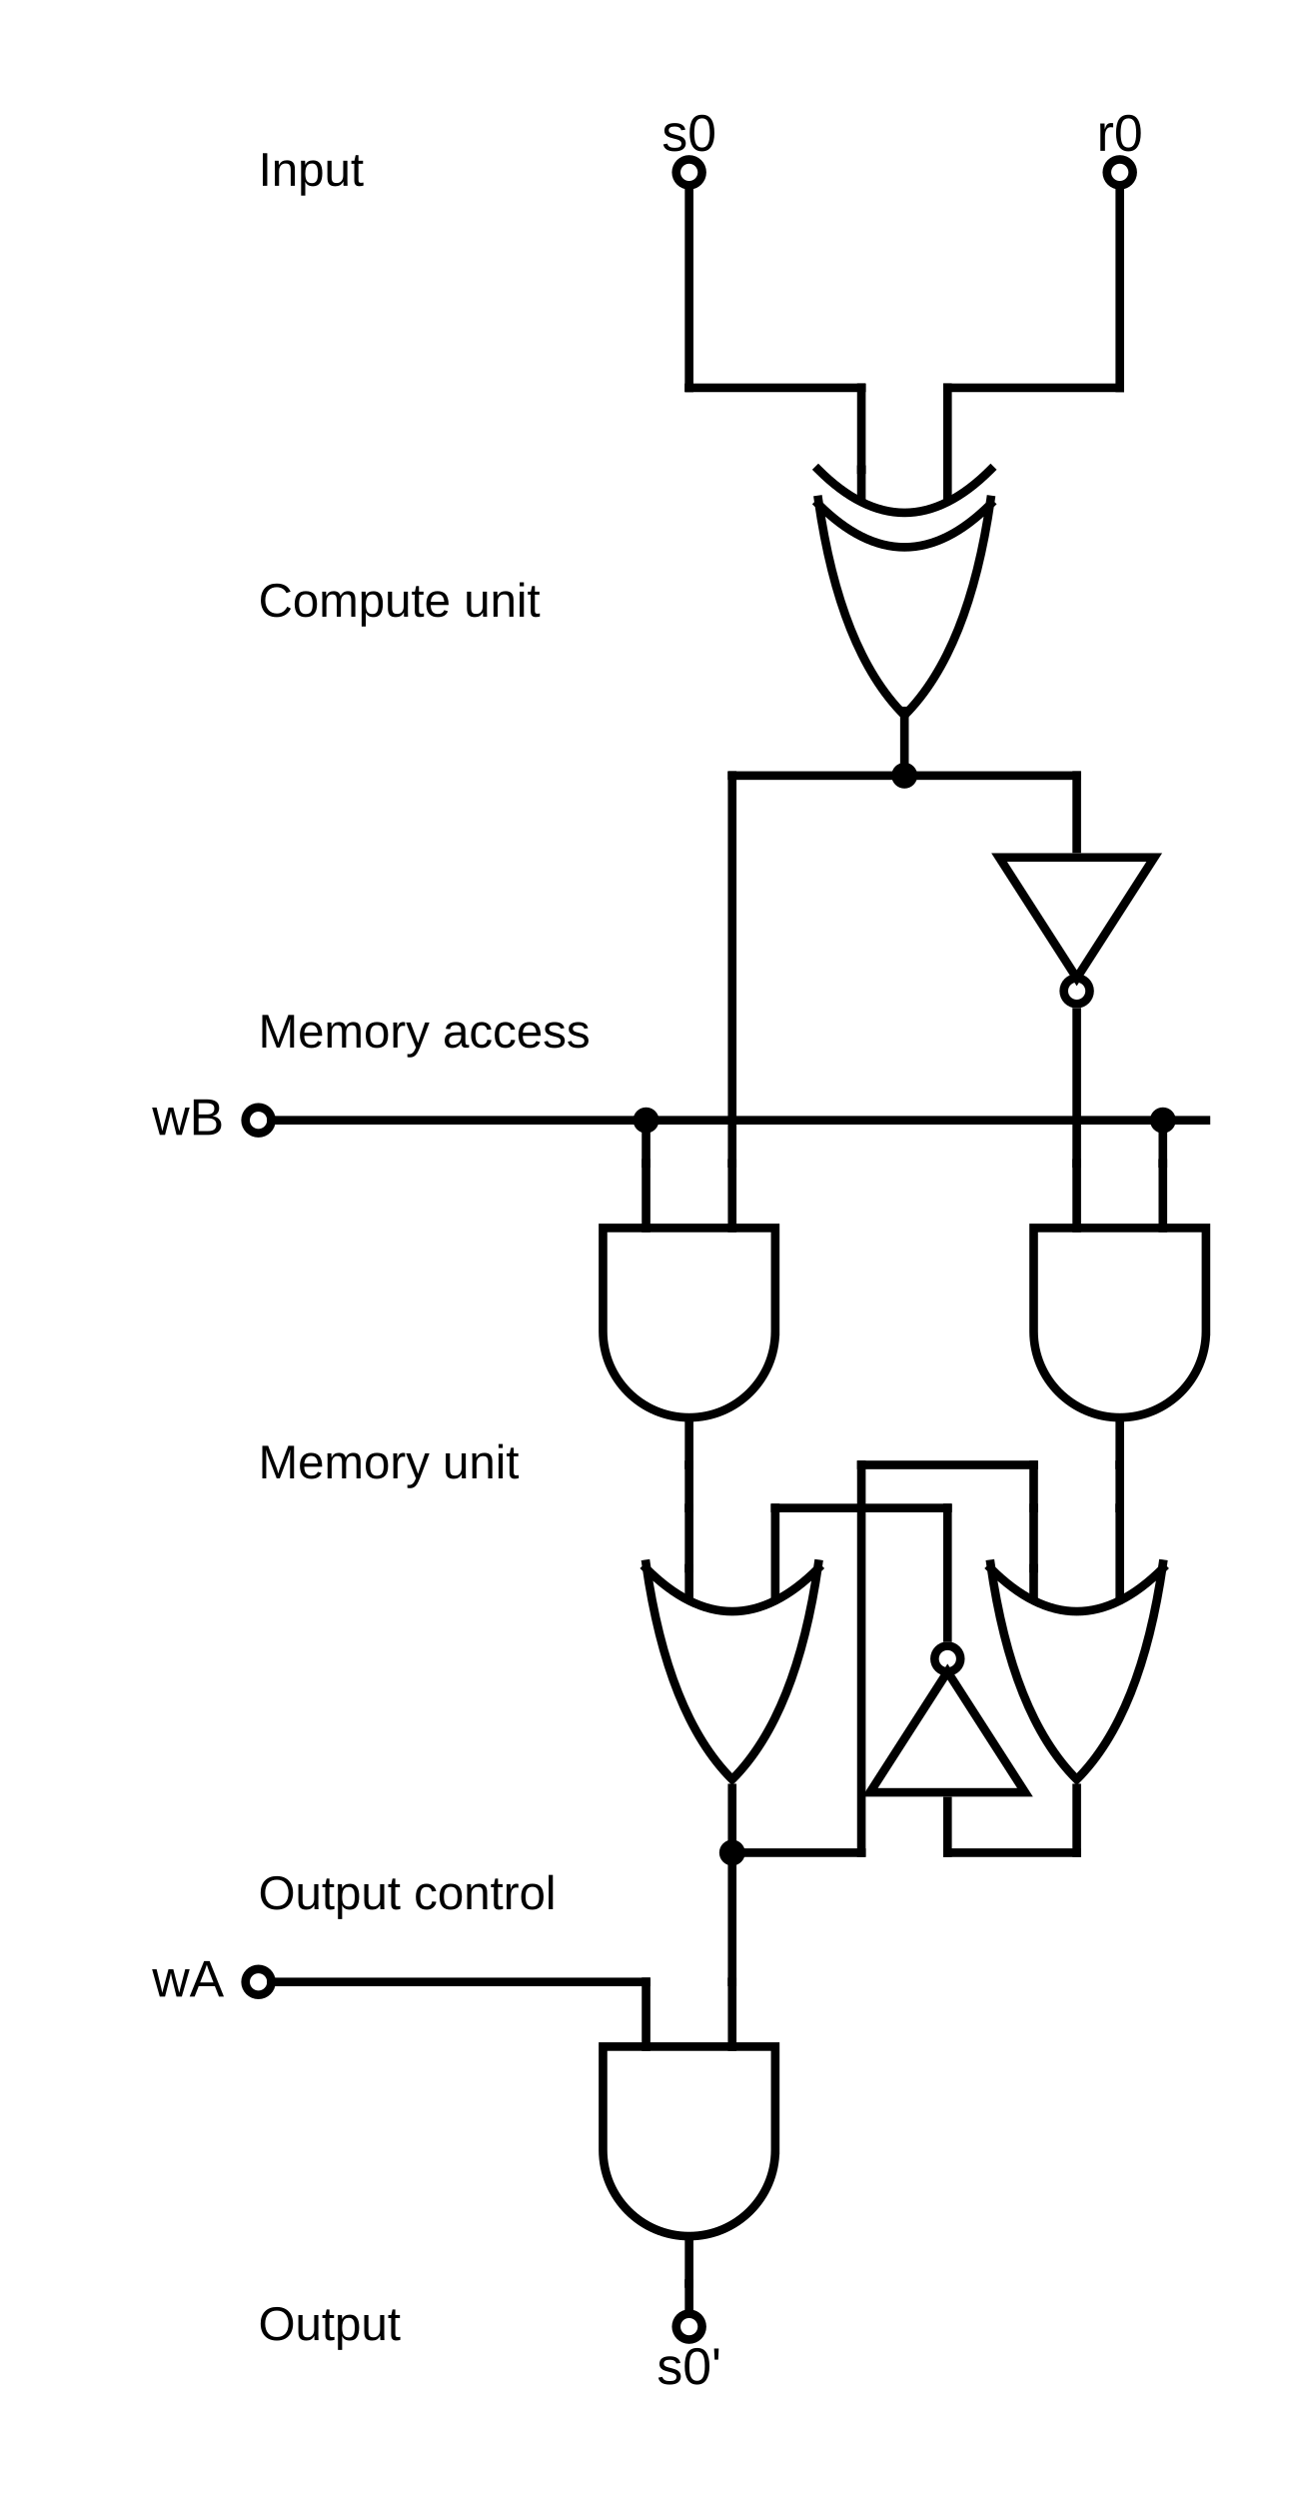
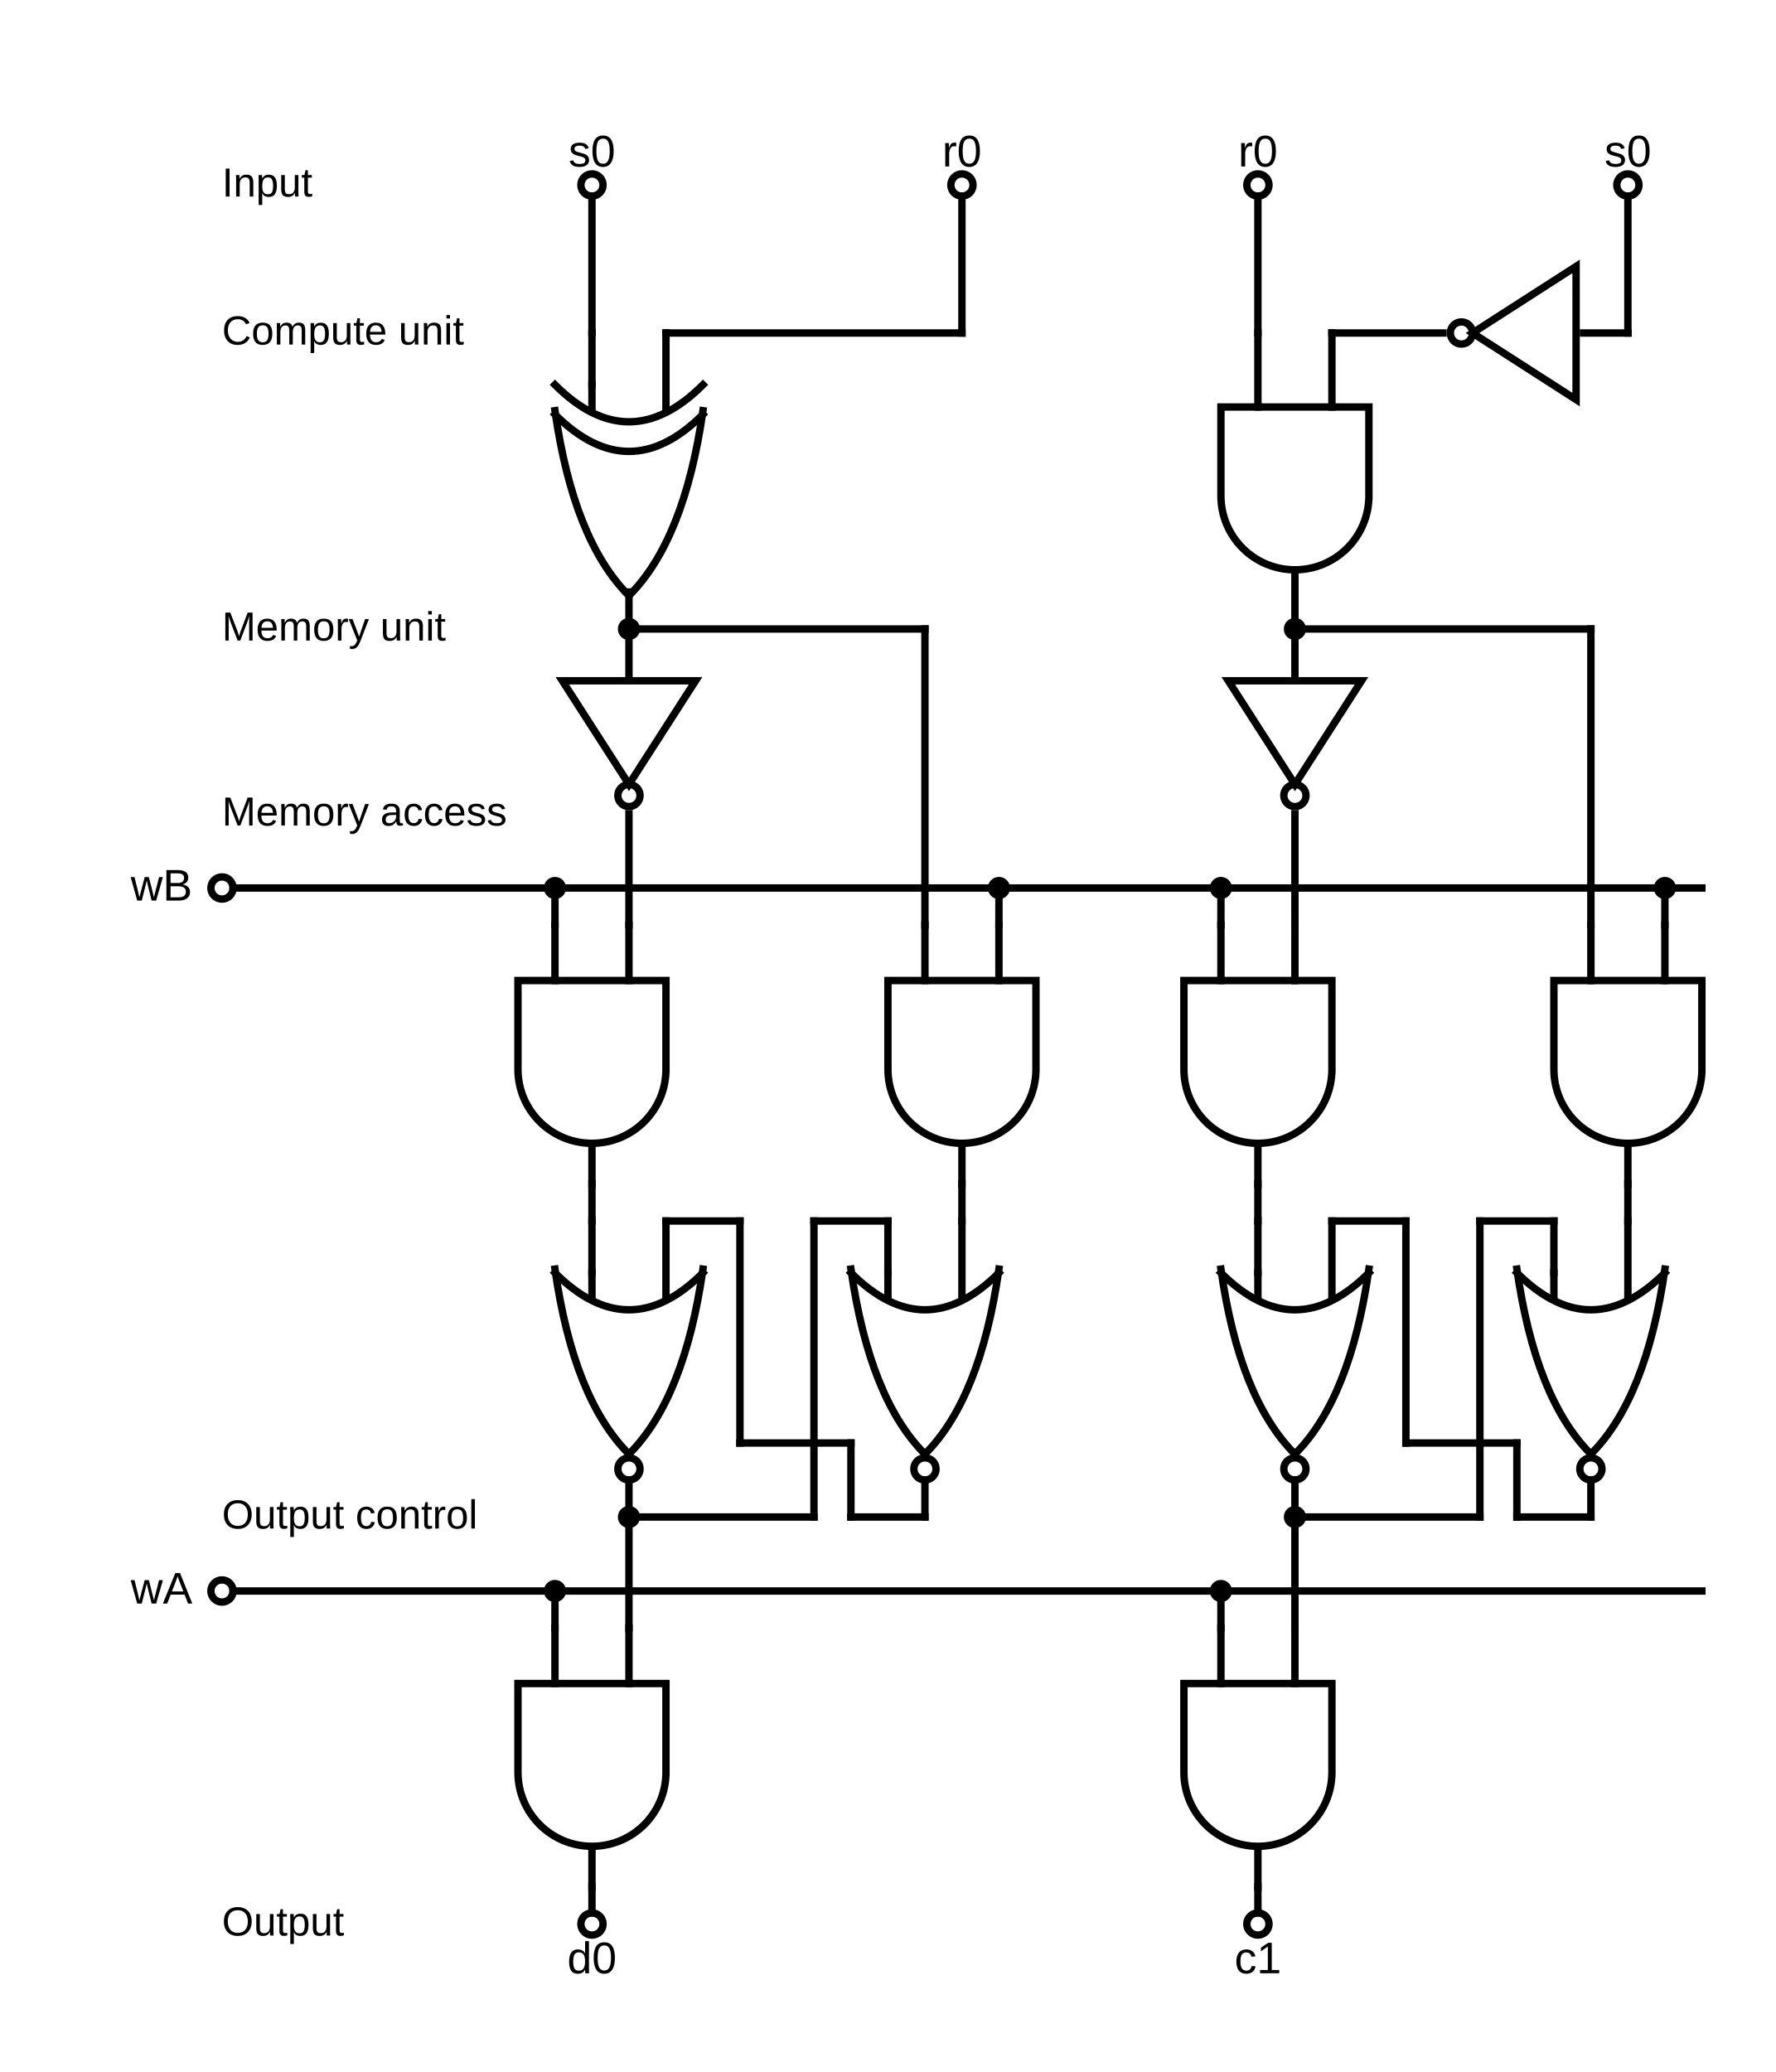
- <svg xmlns="http://www.w3.org/2000/svg" version="1.1" width="300" height="580">
-   <text x="60" y="440" style="font-family:Arial;font-size:11px;text-anchor:start" dominant-baseline="middle" transform="rotate(0, 60, 440)">Output control</text>
-   <text x="60" y="240" style="font-family:Arial;font-size:11px;text-anchor:start" dominant-baseline="middle" transform="rotate(0, 60, 240)">Memory access</text>
-   <text x="60" y="540" style="font-family:Arial;font-size:11px;text-anchor:start" dominant-baseline="middle" transform="rotate(0, 60, 540)">Output</text>
-   <text x="60" y="340" style="font-family:Arial;font-size:11px;text-anchor:start" dominant-baseline="middle" transform="rotate(0, 60, 340)">Memory unit</text>
-   <text x="60" y="140" style="font-family:Arial;font-size:11px;text-anchor:start" dominant-baseline="middle" transform="rotate(0, 60, 140)">Compute unit</text>
-   <text x="60" y="40" style="font-family:Arial;font-size:11px;text-anchor:start" dominant-baseline="middle" transform="rotate(0, 60, 40)">Input</text>
-   <line x1="170" y1="430" x2="170" y2="460" style="stroke:rgb(0, 0, 0);stroke-linecap:square;stroke-width:2" />
-   <line x1="240" y1="340" x2="240" y2="350" style="stroke:rgb(0, 0, 0);stroke-linecap:square;stroke-width:2" />
-   <line x1="260" y1="340" x2="260" y2="350" style="stroke:rgb(0, 0, 0);stroke-linecap:square;stroke-width:2" />
-   <line x1="160" y1="340" x2="160" y2="350" style="stroke:rgb(0, 0, 0);stroke-linecap:square;stroke-width:2" />
-   <line x1="180" y1="350" x2="220" y2="350" style="stroke:rgb(0, 0, 0);stroke-linecap:square;stroke-width:2" />
-   <line x1="220" y1="90" x2="260" y2="90" style="stroke:rgb(0, 0, 0);stroke-linecap:square;stroke-width:2" />
-   <line x1="160" y1="90" x2="200" y2="90" style="stroke:rgb(0, 0, 0);stroke-linecap:square;stroke-width:2" />
-   <text x="160" y="545" style="font-family:Arial;font-size:12px;text-anchor:middle" dominant-baseline="hanging" transform="rotate(0, 160, 545)">s0'</text>
-   <line x1="160" y1="530" x2="160" y2="537" style="stroke:rgb(0, 0, 0);stroke-linecap:square;stroke-width:2" />
-   <ellipse cx="160" cy="540" rx="3" ry="3" style="fill-opacity:0;fill:rgb(0, 0, 0);stroke:rgb(0, 0, 0);stroke-width:2" />
-   <line x1="270" y1="260" x2="270" y2="270" style="stroke:rgb(0, 0, 0);stroke-linecap:square;stroke-width:2" />
-   <line x1="150" y1="460" x2="150" y2="475" style="stroke:rgb(0, 0, 0);stroke-linecap:square;stroke-width:2" />
-   <line x1="170" y1="460" x2="170" y2="475" style="stroke:rgb(0, 0, 0);stroke-linecap:square;stroke-width:2" />
-   <path d="M 150,475 M 140,475 L 180,475 L 180,499 M 140,475 L 140,499 A 5,5 90 0 0 180,499" style="fill-opacity:0;fill:rgb(0, 0, 0);stroke:rgb(0, 0, 0);stroke-linecap:square;stroke-width:2" />
-   <line x1="160" y1="520" x2="160" y2="530" style="stroke:rgb(0, 0, 0);stroke-linecap:square;stroke-width:2" />
-   <text x="52" y="460" style="font-family:Arial;font-size:12px;text-anchor:end" dominant-baseline="middle" transform="rotate(0, 52, 460)">wA</text>
-   <line x1="63" y1="460" x2="150" y2="460" style="stroke:rgb(0, 0, 0);stroke-linecap:square;stroke-width:2" />
-   <ellipse cx="60" cy="460" rx="3" ry="3" style="fill-opacity:0;fill:rgb(0, 0, 0);stroke:rgb(0, 0, 0);stroke-width:2" />
-   <line x1="150" y1="260" x2="150" y2="270" style="stroke:rgb(0, 0, 0);stroke-linecap:square;stroke-width:2" />
-   <line x1="200" y1="340" x2="240" y2="340" style="stroke:rgb(0, 0, 0);stroke-linecap:square;stroke-width:2" />
-   <line x1="200" y1="340" x2="200" y2="430" style="stroke:rgb(0, 0, 0);stroke-linecap:square;stroke-width:2" />
-   <line x1="220" y1="430" x2="250" y2="430" style="stroke:rgb(0, 0, 0);stroke-linecap:square;stroke-width:2" />
-   <line x1="170" y1="430" x2="200" y2="430" style="stroke:rgb(0, 0, 0);stroke-linecap:square;stroke-width:2" />
-   <line x1="220" y1="430" x2="220" y2="418" style="stroke:rgb(0, 0, 0);stroke-linecap:square;stroke-width:2" />
-   <path d="M 210,416 M 220,416 L 238,416 L 220,388 L 202,416 L 220,416 M 220,388 A 2,2 5 0 1 220,382 A 2,2 5 0 1 220,388 M 220,382" style="fill-opacity:0;fill:rgb(0, 0, 0);stroke:rgb(0, 0, 0);stroke-linecap:square;stroke-width:2" />
-   <line x1="220" y1="380" x2="220" y2="350" style="stroke:rgb(0, 0, 0);stroke-linecap:square;stroke-width:2" />
-   <line x1="240" y1="350" x2="240" y2="370" style="stroke:rgb(0, 0, 0);stroke-linecap:square;stroke-width:2" />
-   <line x1="260" y1="350" x2="260" y2="370" style="stroke:rgb(0, 0, 0);stroke-linecap:square;stroke-width:2" />
-   <path d="M 240,364 M 230,364 Q 250,384 270,364 M 270,363 Q 265,398 250,413 Q 235,398 230,363" style="fill-opacity:0;fill:rgb(0, 0, 0);stroke:rgb(0, 0, 0);stroke-linecap:square;stroke-width:2" />
-   <line x1="250" y1="415" x2="250" y2="430" style="stroke:rgb(0, 0, 0);stroke-linecap:square;stroke-width:2" />
-   <line x1="170" y1="180" x2="250" y2="180" style="stroke:rgb(0, 0, 0);stroke-linecap:square;stroke-width:2" />
-   <line x1="160" y1="350" x2="160" y2="370" style="stroke:rgb(0, 0, 0);stroke-linecap:square;stroke-width:2" />
-   <line x1="180" y1="350" x2="180" y2="370" style="stroke:rgb(0, 0, 0);stroke-linecap:square;stroke-width:2" />
-   <path d="M 160,364 M 150,364 Q 170,384 190,364 M 190,363 Q 185,398 170,413 Q 155,398 150,363" style="fill-opacity:0;fill:rgb(0, 0, 0);stroke:rgb(0, 0, 0);stroke-linecap:square;stroke-width:2" />
-   <line x1="170" y1="415" x2="170" y2="430" style="stroke:rgb(0, 0, 0);stroke-linecap:square;stroke-width:2" />
-   <text x="52" y="260" style="font-family:Arial;font-size:12px;text-anchor:end" dominant-baseline="middle" transform="rotate(0, 52, 260)">wB</text>
-   <line x1="63" y1="260" x2="280" y2="260" style="stroke:rgb(0, 0, 0);stroke-linecap:square;stroke-width:2" />
-   <ellipse cx="60" cy="260" rx="3" ry="3" style="fill-opacity:0;fill:rgb(0, 0, 0);stroke:rgb(0, 0, 0);stroke-width:2" />
-   <line x1="250" y1="270" x2="250" y2="285" style="stroke:rgb(0, 0, 0);stroke-linecap:square;stroke-width:2" />
-   <line x1="270" y1="270" x2="270" y2="285" style="stroke:rgb(0, 0, 0);stroke-linecap:square;stroke-width:2" />
-   <path d="M 250,285 M 240,285 L 280,285 L 280,309 M 240,285 L 240,309 A 5,5 90 0 0 280,309" style="fill-opacity:0;fill:rgb(0, 0, 0);stroke:rgb(0, 0, 0);stroke-linecap:square;stroke-width:2" />
-   <line x1="260" y1="330" x2="260" y2="340" style="stroke:rgb(0, 0, 0);stroke-linecap:square;stroke-width:2" />
-   <line x1="150" y1="270" x2="150" y2="285" style="stroke:rgb(0, 0, 0);stroke-linecap:square;stroke-width:2" />
-   <line x1="170" y1="270" x2="170" y2="285" style="stroke:rgb(0, 0, 0);stroke-linecap:square;stroke-width:2" />
-   <path d="M 150,285 M 140,285 L 180,285 L 180,309 M 140,285 L 140,309 A 5,5 90 0 0 180,309" style="fill-opacity:0;fill:rgb(0, 0, 0);stroke:rgb(0, 0, 0);stroke-linecap:square;stroke-width:2" />
-   <line x1="160" y1="330" x2="160" y2="340" style="stroke:rgb(0, 0, 0);stroke-linecap:square;stroke-width:2" />
-   <line x1="170" y1="180" x2="170" y2="270" style="stroke:rgb(0, 0, 0);stroke-linecap:square;stroke-width:2" />
-   <line x1="250" y1="180" x2="250" y2="197" style="stroke:rgb(0, 0, 0);stroke-linecap:square;stroke-width:2" />
-   <path d="M 240,199 M 250,199 L 268,199 L 250,227 L 232,199 L 250,199 M 250,227 A 2,2 5 0 0 250,233 A 2,2 5 0 0 250,227 M 250,233" style="fill-opacity:0;fill:rgb(0, 0, 0);stroke:rgb(0, 0, 0);stroke-linecap:square;stroke-width:2" />
-   <line x1="250" y1="235" x2="250" y2="270" style="stroke:rgb(0, 0, 0);stroke-linecap:square;stroke-width:2" />
-   <line x1="200" y1="90" x2="200" y2="115" style="stroke:rgb(0, 0, 0);stroke-linecap:square;stroke-width:2" />
-   <line x1="220" y1="90" x2="220" y2="115" style="stroke:rgb(0, 0, 0);stroke-linecap:square;stroke-width:2" />
-   <path d="M 200,109 M 190,109 Q 210,129 230,109 M 190,117 Q 210,137 230,117 M 230,116 Q 225,151 210,166 Q 195,151 190,116" style="fill-opacity:0;fill:rgb(0, 0, 0);stroke:rgb(0, 0, 0);stroke-linecap:square;stroke-width:2" />
-   <line x1="210" y1="165" x2="210" y2="180" style="stroke:rgb(0, 0, 0);stroke-linecap:square;stroke-width:2" />
-   <text x="260" y="35" style="font-family:Arial;font-size:12px;text-anchor:middle" dominant-baseline="baseline" transform="rotate(0, 260, 35)">r0</text>
-   <line x1="260" y1="43" x2="260" y2="90" style="stroke:rgb(0, 0, 0);stroke-linecap:square;stroke-width:2" />
-   <ellipse cx="260" cy="40" rx="3" ry="3" style="fill-opacity:0;fill:rgb(0, 0, 0);stroke:rgb(0, 0, 0);stroke-width:2" />
-   <text x="160" y="35" style="font-family:Arial;font-size:12px;text-anchor:middle" dominant-baseline="baseline" transform="rotate(0, 160, 35)">s0</text>
-   <line x1="160" y1="43" x2="160" y2="90" style="stroke:rgb(0, 0, 0);stroke-linecap:square;stroke-width:2" />
-   <ellipse cx="160" cy="40" rx="3" ry="3" style="fill-opacity:0;fill:rgb(0, 0, 0);stroke:rgb(0, 0, 0);stroke-width:2" />
-   <ellipse cx="170" cy="430" rx="2" ry="2" style="fill-opacity:1;fill:rgb(0, 0, 0);stroke:rgb(0, 0, 0);stroke-width:2" />
-   <ellipse cx="270" cy="260" rx="2" ry="2" style="fill-opacity:1;fill:rgb(0, 0, 0);stroke:rgb(0, 0, 0);stroke-width:2" />
-   <ellipse cx="150" cy="260" rx="2" ry="2" style="fill-opacity:1;fill:rgb(0, 0, 0);stroke:rgb(0, 0, 0);stroke-width:2" />
-   <ellipse cx="210" cy="180" rx="2" ry="2" style="fill-opacity:1;fill:rgb(0, 0, 0);stroke:rgb(0, 0, 0);stroke-width:2" />
+ <svg xmlns="http://www.w3.org/2000/svg" version="1.1" width="480" height="560">
+   <line x1="440" y1="90" x2="428" y2="90" style="stroke:rgb(0, 0, 0);stroke-linecap:square;stroke-width:2" />
+   <path d="M 426,80 M 426,90 L 426,108 L 398,90 L 426,72 L 426,90 M 398,90 A 2,2 -5 1 0 392,90 A 2,2 -5 1 0 398,90" style="fill-opacity:0;fill:rgb(0, 0, 0);stroke:rgb(0, 0, 0);stroke-linecap:square;stroke-width:2" />
+   <line x1="390" y1="90" x2="360" y2="90" style="stroke:rgb(0, 0, 0);stroke-linecap:square;stroke-width:2" />
+   <line x1="340" y1="90" x2="340" y2="110" style="stroke:rgb(0, 0, 0);stroke-linecap:square;stroke-width:2" />
+   <line x1="360" y1="90" x2="360" y2="110" style="stroke:rgb(0, 0, 0);stroke-linecap:square;stroke-width:2" />
+   <path d="M 340,110 M 330,110 L 370,110 L 370,134 M 330,110 L 330,134 A 5,5 90 0 0 370,134" style="fill-opacity:0;fill:rgb(0, 0, 0);stroke:rgb(0, 0, 0);stroke-linecap:square;stroke-width:2" />
+   <line x1="350" y1="155" x2="350" y2="170" style="stroke:rgb(0, 0, 0);stroke-linecap:square;stroke-width:2" />
+   <line x1="330" y1="430" x2="330" y2="440" style="stroke:rgb(0, 0, 0);stroke-linecap:square;stroke-width:2" />
+   <line x1="150" y1="430" x2="150" y2="440" style="stroke:rgb(0, 0, 0);stroke-linecap:square;stroke-width:2" />
+   <line x1="380" y1="390" x2="410" y2="390" style="stroke:rgb(0, 0, 0);stroke-linecap:square;stroke-width:2" />
+   <line x1="380" y1="330" x2="380" y2="390" style="stroke:rgb(0, 0, 0);stroke-linecap:square;stroke-width:2" />
+   <line x1="410" y1="390" x2="410" y2="410" style="stroke:rgb(0, 0, 0);stroke-linecap:square;stroke-width:2" />
+   <line x1="350" y1="410" x2="350" y2="440" style="stroke:rgb(0, 0, 0);stroke-linecap:square;stroke-width:2" />
+   <line x1="440" y1="320" x2="440" y2="330" style="stroke:rgb(0, 0, 0);stroke-linecap:square;stroke-width:2" />
+   <line x1="340" y1="320" x2="340" y2="330" style="stroke:rgb(0, 0, 0);stroke-linecap:square;stroke-width:2" />
+   <line x1="360" y1="330" x2="380" y2="330" style="stroke:rgb(0, 0, 0);stroke-linecap:square;stroke-width:2" />
+   <text x="340" y="525" style="font-family:Arial;font-size:12px;text-anchor:middle" dominant-baseline="hanging" transform="rotate(0, 340, 525)">c1</text>
+   <line x1="340" y1="510" x2="340" y2="517" style="stroke:rgb(0, 0, 0);stroke-linecap:square;stroke-width:2" />
+   <ellipse cx="340" cy="520" rx="3" ry="3" style="fill-opacity:0;fill:rgb(0, 0, 0);stroke:rgb(0, 0, 0);stroke-width:2" />
+   <line x1="450" y1="240" x2="450" y2="250" style="stroke:rgb(0, 0, 0);stroke-linecap:square;stroke-width:2" />
+   <line x1="330" y1="440" x2="330" y2="455" style="stroke:rgb(0, 0, 0);stroke-linecap:square;stroke-width:2" />
+   <line x1="350" y1="440" x2="350" y2="455" style="stroke:rgb(0, 0, 0);stroke-linecap:square;stroke-width:2" />
+   <path d="M 330,455 M 320,455 L 360,455 L 360,479 M 320,455 L 320,479 A 5,5 90 0 0 360,479" style="fill-opacity:0;fill:rgb(0, 0, 0);stroke:rgb(0, 0, 0);stroke-linecap:square;stroke-width:2" />
+   <line x1="340" y1="500" x2="340" y2="510" style="stroke:rgb(0, 0, 0);stroke-linecap:square;stroke-width:2" />
+   <line x1="330" y1="240" x2="330" y2="250" style="stroke:rgb(0, 0, 0);stroke-linecap:square;stroke-width:2" />
+   <line x1="400" y1="330" x2="420" y2="330" style="stroke:rgb(0, 0, 0);stroke-linecap:square;stroke-width:2" />
+   <line x1="400" y1="330" x2="400" y2="410" style="stroke:rgb(0, 0, 0);stroke-linecap:square;stroke-width:2" />
+   <line x1="410" y1="410" x2="430" y2="410" style="stroke:rgb(0, 0, 0);stroke-linecap:square;stroke-width:2" />
+   <line x1="350" y1="410" x2="400" y2="410" style="stroke:rgb(0, 0, 0);stroke-linecap:square;stroke-width:2" />
+   <line x1="420" y1="330" x2="420" y2="350" style="stroke:rgb(0, 0, 0);stroke-linecap:square;stroke-width:2" />
+   <line x1="440" y1="330" x2="440" y2="350" style="stroke:rgb(0, 0, 0);stroke-linecap:square;stroke-width:2" />
+   <path d="M 420,344 M 410,344 Q 430,364 450,344 M 450,343 Q 445,378 430,393 Q 415,378 410,343 M 430,394 A 2,2 5 0 0 430,400 A 2,2 5 0 0 430,394" style="fill-opacity:0;fill:rgb(0, 0, 0);stroke:rgb(0, 0, 0);stroke-linecap:square;stroke-width:2" />
+   <line x1="430" y1="400" x2="430" y2="410" style="stroke:rgb(0, 0, 0);stroke-linecap:square;stroke-width:2" />
+   <line x1="350" y1="170" x2="430" y2="170" style="stroke:rgb(0, 0, 0);stroke-linecap:square;stroke-width:2" />
+   <line x1="340" y1="330" x2="340" y2="350" style="stroke:rgb(0, 0, 0);stroke-linecap:square;stroke-width:2" />
+   <line x1="360" y1="330" x2="360" y2="350" style="stroke:rgb(0, 0, 0);stroke-linecap:square;stroke-width:2" />
+   <path d="M 340,344 M 330,344 Q 350,364 370,344 M 370,343 Q 365,378 350,393 Q 335,378 330,343 M 350,394 A 2,2 5 0 0 350,400 A 2,2 5 0 0 350,394" style="fill-opacity:0;fill:rgb(0, 0, 0);stroke:rgb(0, 0, 0);stroke-linecap:square;stroke-width:2" />
+   <line x1="350" y1="400" x2="350" y2="410" style="stroke:rgb(0, 0, 0);stroke-linecap:square;stroke-width:2" />
+   <line x1="430" y1="250" x2="430" y2="265" style="stroke:rgb(0, 0, 0);stroke-linecap:square;stroke-width:2" />
+   <line x1="450" y1="250" x2="450" y2="265" style="stroke:rgb(0, 0, 0);stroke-linecap:square;stroke-width:2" />
+   <path d="M 430,265 M 420,265 L 460,265 L 460,289 M 420,265 L 420,289 A 5,5 90 0 0 460,289" style="fill-opacity:0;fill:rgb(0, 0, 0);stroke:rgb(0, 0, 0);stroke-linecap:square;stroke-width:2" />
+   <line x1="440" y1="310" x2="440" y2="320" style="stroke:rgb(0, 0, 0);stroke-linecap:square;stroke-width:2" />
+   <line x1="330" y1="250" x2="330" y2="265" style="stroke:rgb(0, 0, 0);stroke-linecap:square;stroke-width:2" />
+   <line x1="350" y1="250" x2="350" y2="265" style="stroke:rgb(0, 0, 0);stroke-linecap:square;stroke-width:2" />
+   <path d="M 330,265 M 320,265 L 360,265 L 360,289 M 320,265 L 320,289 A 5,5 90 0 0 360,289" style="fill-opacity:0;fill:rgb(0, 0, 0);stroke:rgb(0, 0, 0);stroke-linecap:square;stroke-width:2" />
+   <line x1="340" y1="310" x2="340" y2="320" style="stroke:rgb(0, 0, 0);stroke-linecap:square;stroke-width:2" />
+   <line x1="430" y1="170" x2="430" y2="250" style="stroke:rgb(0, 0, 0);stroke-linecap:square;stroke-width:2" />
+   <line x1="350" y1="170" x2="350" y2="182" style="stroke:rgb(0, 0, 0);stroke-linecap:square;stroke-width:2" />
+   <path d="M 340,184 M 350,184 L 368,184 L 350,212 L 332,184 L 350,184 M 350,212 A 2,2 5 0 0 350,218 A 2,2 5 0 0 350,212 M 350,218" style="fill-opacity:0;fill:rgb(0, 0, 0);stroke:rgb(0, 0, 0);stroke-linecap:square;stroke-width:2" />
+   <line x1="350" y1="220" x2="350" y2="250" style="stroke:rgb(0, 0, 0);stroke-linecap:square;stroke-width:2" />
+   <text x="340" y="45" style="font-family:Arial;font-size:12px;text-anchor:middle" dominant-baseline="baseline" transform="rotate(0, 340, 45)">r0</text>
+   <line x1="340" y1="53" x2="340" y2="90" style="stroke:rgb(0, 0, 0);stroke-linecap:square;stroke-width:2" />
+   <ellipse cx="340" cy="50" rx="3" ry="3" style="fill-opacity:0;fill:rgb(0, 0, 0);stroke:rgb(0, 0, 0);stroke-width:2" />
+   <text x="440" y="45" style="font-family:Arial;font-size:12px;text-anchor:middle" dominant-baseline="baseline" transform="rotate(0, 440, 45)">s0</text>
+   <line x1="440" y1="53" x2="440" y2="90" style="stroke:rgb(0, 0, 0);stroke-linecap:square;stroke-width:2" />
+   <ellipse cx="440" cy="50" rx="3" ry="3" style="fill-opacity:0;fill:rgb(0, 0, 0);stroke:rgb(0, 0, 0);stroke-width:2" />
+   <line x1="200" y1="390" x2="230" y2="390" style="stroke:rgb(0, 0, 0);stroke-linecap:square;stroke-width:2" />
+   <line x1="200" y1="330" x2="200" y2="390" style="stroke:rgb(0, 0, 0);stroke-linecap:square;stroke-width:2" />
+   <line x1="230" y1="390" x2="230" y2="410" style="stroke:rgb(0, 0, 0);stroke-linecap:square;stroke-width:2" />
+   <text x="60" y="410" style="font-family:Arial;font-size:11px;text-anchor:start" dominant-baseline="middle" transform="rotate(0, 60, 410)">Output control</text>
+   <text x="60" y="220" style="font-family:Arial;font-size:11px;text-anchor:start" dominant-baseline="middle" transform="rotate(0, 60, 220)">Memory access</text>
+   <text x="60" y="520" style="font-family:Arial;font-size:11px;text-anchor:start" dominant-baseline="middle" transform="rotate(0, 60, 520)">Output</text>
+   <text x="60" y="170" style="font-family:Arial;font-size:11px;text-anchor:start" dominant-baseline="middle" transform="rotate(0, 60, 170)">Memory unit</text>
+   <text x="60" y="90" style="font-family:Arial;font-size:11px;text-anchor:start" dominant-baseline="middle" transform="rotate(0, 60, 90)">Compute unit</text>
+   <text x="60" y="50" style="font-family:Arial;font-size:11px;text-anchor:start" dominant-baseline="middle" transform="rotate(0, 60, 50)">Input</text>
+   <line x1="170" y1="410" x2="170" y2="440" style="stroke:rgb(0, 0, 0);stroke-linecap:square;stroke-width:2" />
+   <line x1="260" y1="320" x2="260" y2="330" style="stroke:rgb(0, 0, 0);stroke-linecap:square;stroke-width:2" />
+   <line x1="160" y1="320" x2="160" y2="330" style="stroke:rgb(0, 0, 0);stroke-linecap:square;stroke-width:2" />
+   <line x1="180" y1="330" x2="200" y2="330" style="stroke:rgb(0, 0, 0);stroke-linecap:square;stroke-width:2" />
+   <line x1="180" y1="90" x2="260" y2="90" style="stroke:rgb(0, 0, 0);stroke-linecap:square;stroke-width:2" />
+   <text x="160" y="525" style="font-family:Arial;font-size:12px;text-anchor:middle" dominant-baseline="hanging" transform="rotate(0, 160, 525)">d0</text>
+   <line x1="160" y1="510" x2="160" y2="517" style="stroke:rgb(0, 0, 0);stroke-linecap:square;stroke-width:2" />
+   <ellipse cx="160" cy="520" rx="3" ry="3" style="fill-opacity:0;fill:rgb(0, 0, 0);stroke:rgb(0, 0, 0);stroke-width:2" />
+   <line x1="270" y1="240" x2="270" y2="250" style="stroke:rgb(0, 0, 0);stroke-linecap:square;stroke-width:2" />
+   <line x1="150" y1="440" x2="150" y2="455" style="stroke:rgb(0, 0, 0);stroke-linecap:square;stroke-width:2" />
+   <line x1="170" y1="440" x2="170" y2="455" style="stroke:rgb(0, 0, 0);stroke-linecap:square;stroke-width:2" />
+   <path d="M 150,455 M 140,455 L 180,455 L 180,479 M 140,455 L 140,479 A 5,5 90 0 0 180,479" style="fill-opacity:0;fill:rgb(0, 0, 0);stroke:rgb(0, 0, 0);stroke-linecap:square;stroke-width:2" />
+   <line x1="160" y1="500" x2="160" y2="510" style="stroke:rgb(0, 0, 0);stroke-linecap:square;stroke-width:2" />
+   <text x="52" y="430" style="font-family:Arial;font-size:12px;text-anchor:end" dominant-baseline="middle" transform="rotate(0, 52, 430)">wA</text>
+   <line x1="63" y1="430" x2="460" y2="430" style="stroke:rgb(0, 0, 0);stroke-linecap:square;stroke-width:2" />
+   <ellipse cx="60" cy="430" rx="3" ry="3" style="fill-opacity:0;fill:rgb(0, 0, 0);stroke:rgb(0, 0, 0);stroke-width:2" />
+   <line x1="150" y1="240" x2="150" y2="250" style="stroke:rgb(0, 0, 0);stroke-linecap:square;stroke-width:2" />
+   <line x1="220" y1="330" x2="240" y2="330" style="stroke:rgb(0, 0, 0);stroke-linecap:square;stroke-width:2" />
+   <line x1="220" y1="330" x2="220" y2="410" style="stroke:rgb(0, 0, 0);stroke-linecap:square;stroke-width:2" />
+   <line x1="230" y1="410" x2="250" y2="410" style="stroke:rgb(0, 0, 0);stroke-linecap:square;stroke-width:2" />
+   <line x1="170" y1="410" x2="220" y2="410" style="stroke:rgb(0, 0, 0);stroke-linecap:square;stroke-width:2" />
+   <line x1="240" y1="330" x2="240" y2="350" style="stroke:rgb(0, 0, 0);stroke-linecap:square;stroke-width:2" />
+   <line x1="260" y1="330" x2="260" y2="350" style="stroke:rgb(0, 0, 0);stroke-linecap:square;stroke-width:2" />
+   <path d="M 240,344 M 230,344 Q 250,364 270,344 M 270,343 Q 265,378 250,393 Q 235,378 230,343 M 250,394 A 2,2 5 0 0 250,400 A 2,2 5 0 0 250,394" style="fill-opacity:0;fill:rgb(0, 0, 0);stroke:rgb(0, 0, 0);stroke-linecap:square;stroke-width:2" />
+   <line x1="250" y1="400" x2="250" y2="410" style="stroke:rgb(0, 0, 0);stroke-linecap:square;stroke-width:2" />
+   <line x1="170" y1="170" x2="250" y2="170" style="stroke:rgb(0, 0, 0);stroke-linecap:square;stroke-width:2" />
+   <line x1="160" y1="330" x2="160" y2="350" style="stroke:rgb(0, 0, 0);stroke-linecap:square;stroke-width:2" />
+   <line x1="180" y1="330" x2="180" y2="350" style="stroke:rgb(0, 0, 0);stroke-linecap:square;stroke-width:2" />
+   <path d="M 160,344 M 150,344 Q 170,364 190,344 M 190,343 Q 185,378 170,393 Q 155,378 150,343 M 170,394 A 2,2 5 0 0 170,400 A 2,2 5 0 0 170,394" style="fill-opacity:0;fill:rgb(0, 0, 0);stroke:rgb(0, 0, 0);stroke-linecap:square;stroke-width:2" />
+   <line x1="170" y1="400" x2="170" y2="410" style="stroke:rgb(0, 0, 0);stroke-linecap:square;stroke-width:2" />
+   <text x="52" y="240" style="font-family:Arial;font-size:12px;text-anchor:end" dominant-baseline="middle" transform="rotate(0, 52, 240)">wB</text>
+   <line x1="63" y1="240" x2="460" y2="240" style="stroke:rgb(0, 0, 0);stroke-linecap:square;stroke-width:2" />
+   <ellipse cx="60" cy="240" rx="3" ry="3" style="fill-opacity:0;fill:rgb(0, 0, 0);stroke:rgb(0, 0, 0);stroke-width:2" />
+   <line x1="250" y1="250" x2="250" y2="265" style="stroke:rgb(0, 0, 0);stroke-linecap:square;stroke-width:2" />
+   <line x1="270" y1="250" x2="270" y2="265" style="stroke:rgb(0, 0, 0);stroke-linecap:square;stroke-width:2" />
+   <path d="M 250,265 M 240,265 L 280,265 L 280,289 M 240,265 L 240,289 A 5,5 90 0 0 280,289" style="fill-opacity:0;fill:rgb(0, 0, 0);stroke:rgb(0, 0, 0);stroke-linecap:square;stroke-width:2" />
+   <line x1="260" y1="310" x2="260" y2="320" style="stroke:rgb(0, 0, 0);stroke-linecap:square;stroke-width:2" />
+   <line x1="150" y1="250" x2="150" y2="265" style="stroke:rgb(0, 0, 0);stroke-linecap:square;stroke-width:2" />
+   <line x1="170" y1="250" x2="170" y2="265" style="stroke:rgb(0, 0, 0);stroke-linecap:square;stroke-width:2" />
+   <path d="M 150,265 M 140,265 L 180,265 L 180,289 M 140,265 L 140,289 A 5,5 90 0 0 180,289" style="fill-opacity:0;fill:rgb(0, 0, 0);stroke:rgb(0, 0, 0);stroke-linecap:square;stroke-width:2" />
+   <line x1="160" y1="310" x2="160" y2="320" style="stroke:rgb(0, 0, 0);stroke-linecap:square;stroke-width:2" />
+   <line x1="250" y1="170" x2="250" y2="250" style="stroke:rgb(0, 0, 0);stroke-linecap:square;stroke-width:2" />
+   <line x1="170" y1="170" x2="170" y2="182" style="stroke:rgb(0, 0, 0);stroke-linecap:square;stroke-width:2" />
+   <path d="M 160,184 M 170,184 L 188,184 L 170,212 L 152,184 L 170,184 M 170,212 A 2,2 5 0 0 170,218 A 2,2 5 0 0 170,212 M 170,218" style="fill-opacity:0;fill:rgb(0, 0, 0);stroke:rgb(0, 0, 0);stroke-linecap:square;stroke-width:2" />
+   <line x1="170" y1="220" x2="170" y2="250" style="stroke:rgb(0, 0, 0);stroke-linecap:square;stroke-width:2" />
+   <line x1="160" y1="90" x2="160" y2="110" style="stroke:rgb(0, 0, 0);stroke-linecap:square;stroke-width:2" />
+   <line x1="180" y1="90" x2="180" y2="110" style="stroke:rgb(0, 0, 0);stroke-linecap:square;stroke-width:2" />
+   <path d="M 160,104 M 150,104 Q 170,124 190,104 M 150,112 Q 170,132 190,112 M 190,111 Q 185,146 170,161 Q 155,146 150,111" style="fill-opacity:0;fill:rgb(0, 0, 0);stroke:rgb(0, 0, 0);stroke-linecap:square;stroke-width:2" />
+   <line x1="170" y1="160" x2="170" y2="170" style="stroke:rgb(0, 0, 0);stroke-linecap:square;stroke-width:2" />
+   <text x="260" y="45" style="font-family:Arial;font-size:12px;text-anchor:middle" dominant-baseline="baseline" transform="rotate(0, 260, 45)">r0</text>
+   <line x1="260" y1="53" x2="260" y2="90" style="stroke:rgb(0, 0, 0);stroke-linecap:square;stroke-width:2" />
+   <ellipse cx="260" cy="50" rx="3" ry="3" style="fill-opacity:0;fill:rgb(0, 0, 0);stroke:rgb(0, 0, 0);stroke-width:2" />
+   <text x="160" y="45" style="font-family:Arial;font-size:12px;text-anchor:middle" dominant-baseline="baseline" transform="rotate(0, 160, 45)">s0</text>
+   <line x1="160" y1="53" x2="160" y2="90" style="stroke:rgb(0, 0, 0);stroke-linecap:square;stroke-width:2" />
+   <ellipse cx="160" cy="50" rx="3" ry="3" style="fill-opacity:0;fill:rgb(0, 0, 0);stroke:rgb(0, 0, 0);stroke-width:2" />
+   <ellipse cx="350" cy="170" rx="2" ry="2" style="fill-opacity:1;fill:rgb(0, 0, 0);stroke:rgb(0, 0, 0);stroke-width:2" />
+   <ellipse cx="330" cy="430" rx="2" ry="2" style="fill-opacity:1;fill:rgb(0, 0, 0);stroke:rgb(0, 0, 0);stroke-width:2" />
+   <ellipse cx="150" cy="430" rx="2" ry="2" style="fill-opacity:1;fill:rgb(0, 0, 0);stroke:rgb(0, 0, 0);stroke-width:2" />
+   <ellipse cx="350" cy="410" rx="2" ry="2" style="fill-opacity:1;fill:rgb(0, 0, 0);stroke:rgb(0, 0, 0);stroke-width:2" />
+   <ellipse cx="450" cy="240" rx="2" ry="2" style="fill-opacity:1;fill:rgb(0, 0, 0);stroke:rgb(0, 0, 0);stroke-width:2" />
+   <ellipse cx="330" cy="240" rx="2" ry="2" style="fill-opacity:1;fill:rgb(0, 0, 0);stroke:rgb(0, 0, 0);stroke-width:2" />
+   <ellipse cx="170" cy="410" rx="2" ry="2" style="fill-opacity:1;fill:rgb(0, 0, 0);stroke:rgb(0, 0, 0);stroke-width:2" />
+   <ellipse cx="270" cy="240" rx="2" ry="2" style="fill-opacity:1;fill:rgb(0, 0, 0);stroke:rgb(0, 0, 0);stroke-width:2" />
+   <ellipse cx="150" cy="240" rx="2" ry="2" style="fill-opacity:1;fill:rgb(0, 0, 0);stroke:rgb(0, 0, 0);stroke-width:2" />
+   <ellipse cx="170" cy="170" rx="2" ry="2" style="fill-opacity:1;fill:rgb(0, 0, 0);stroke:rgb(0, 0, 0);stroke-width:2" />
</svg>
